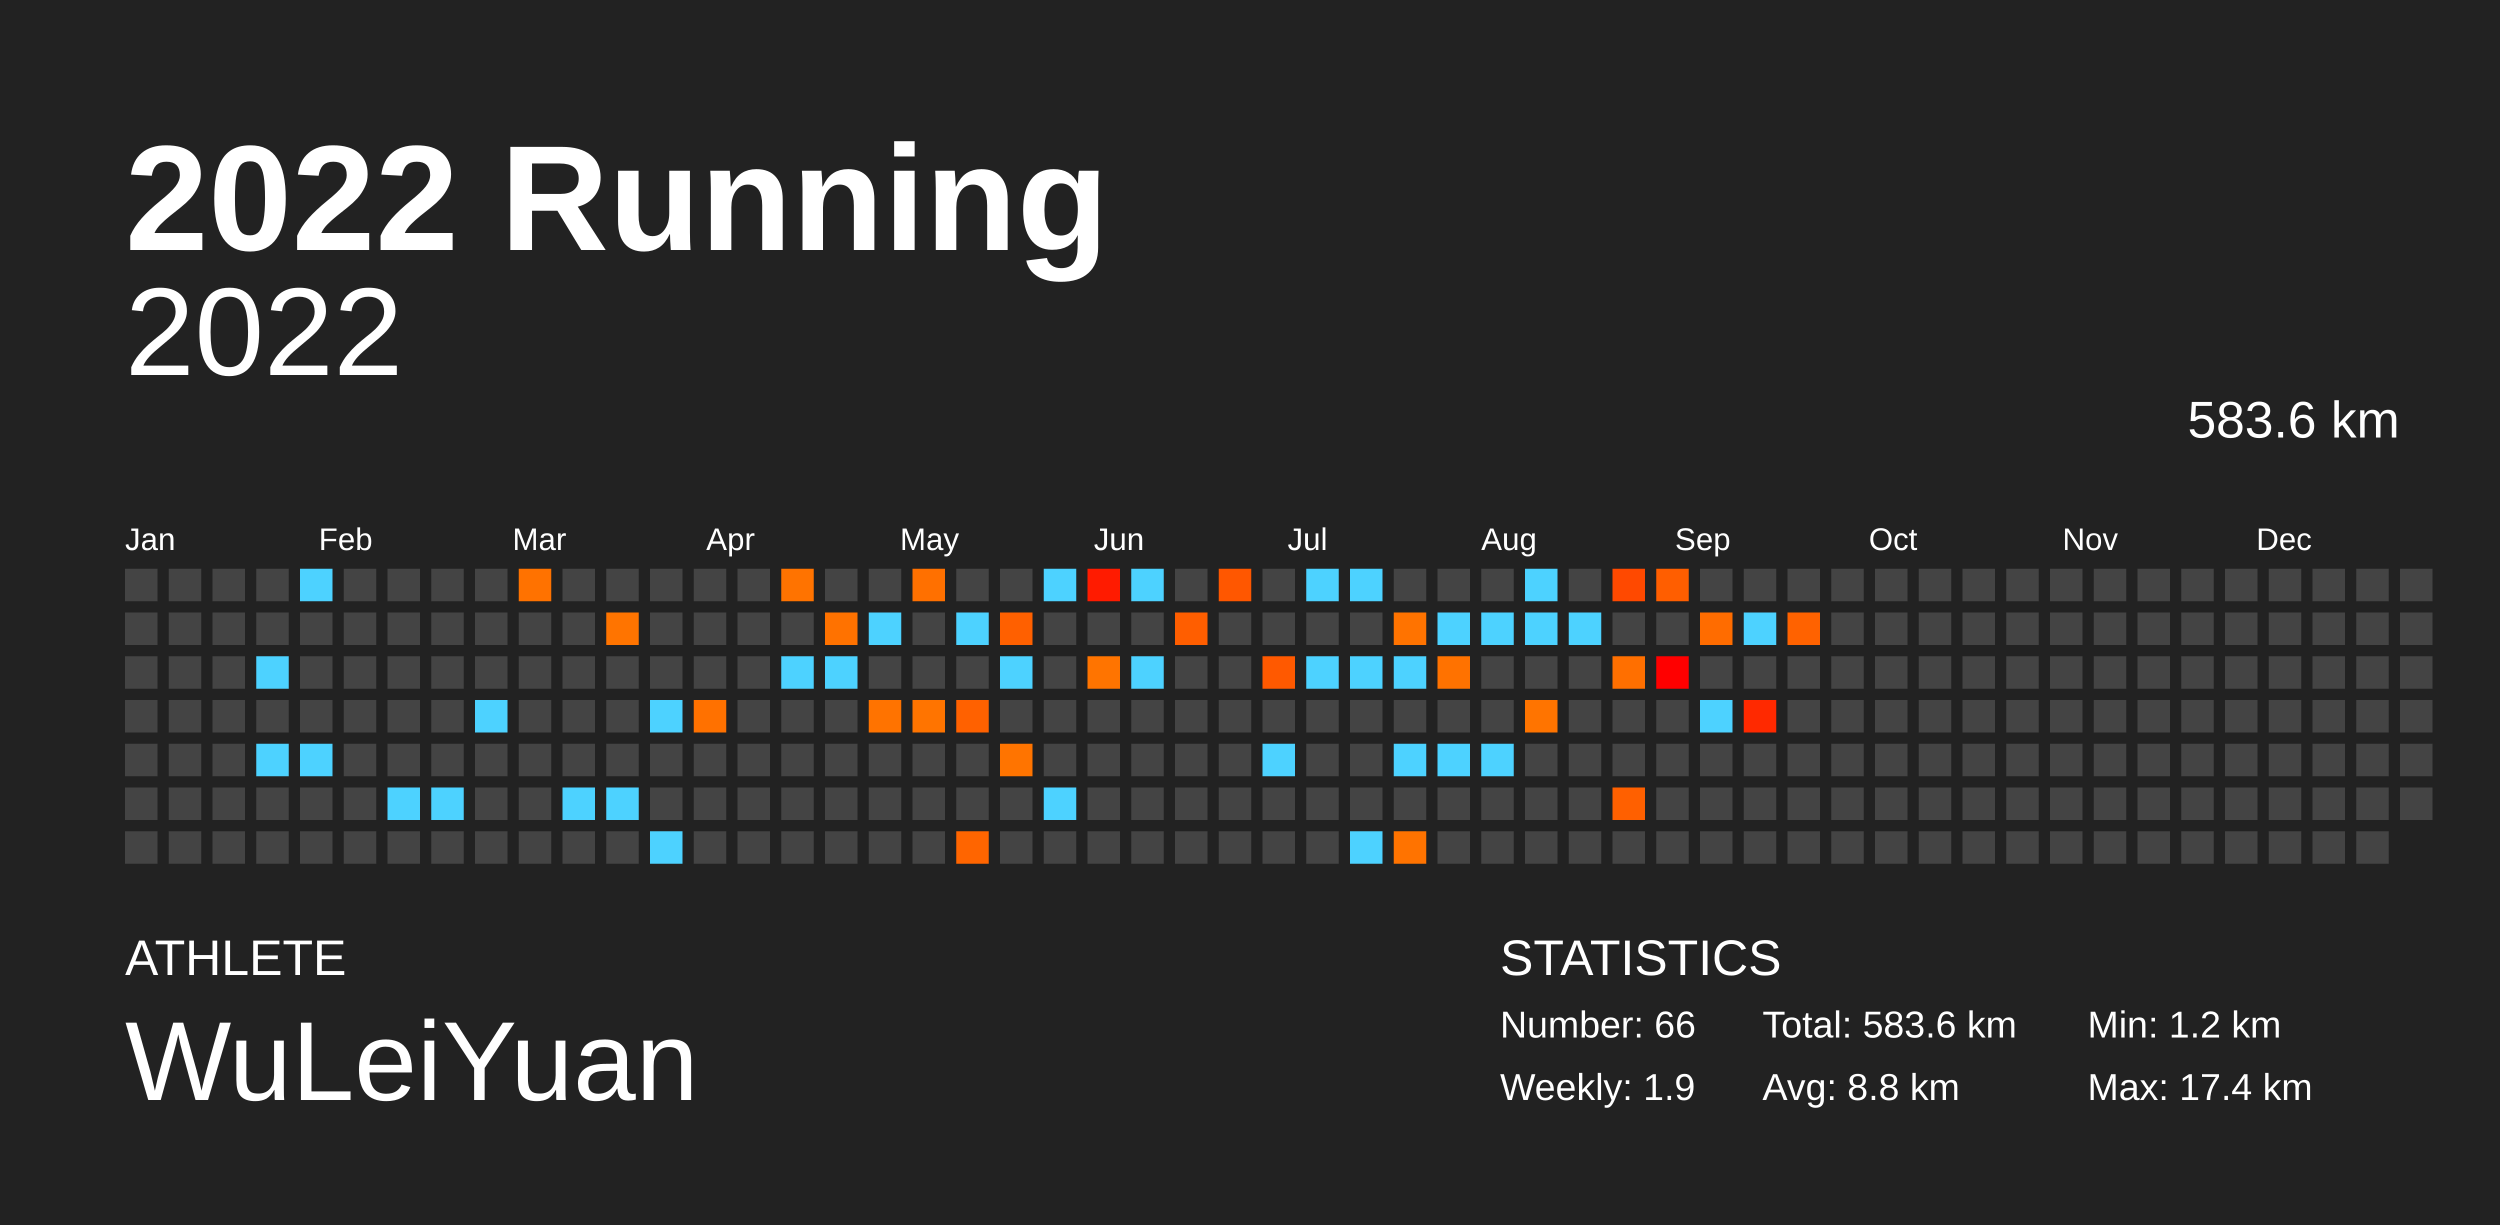
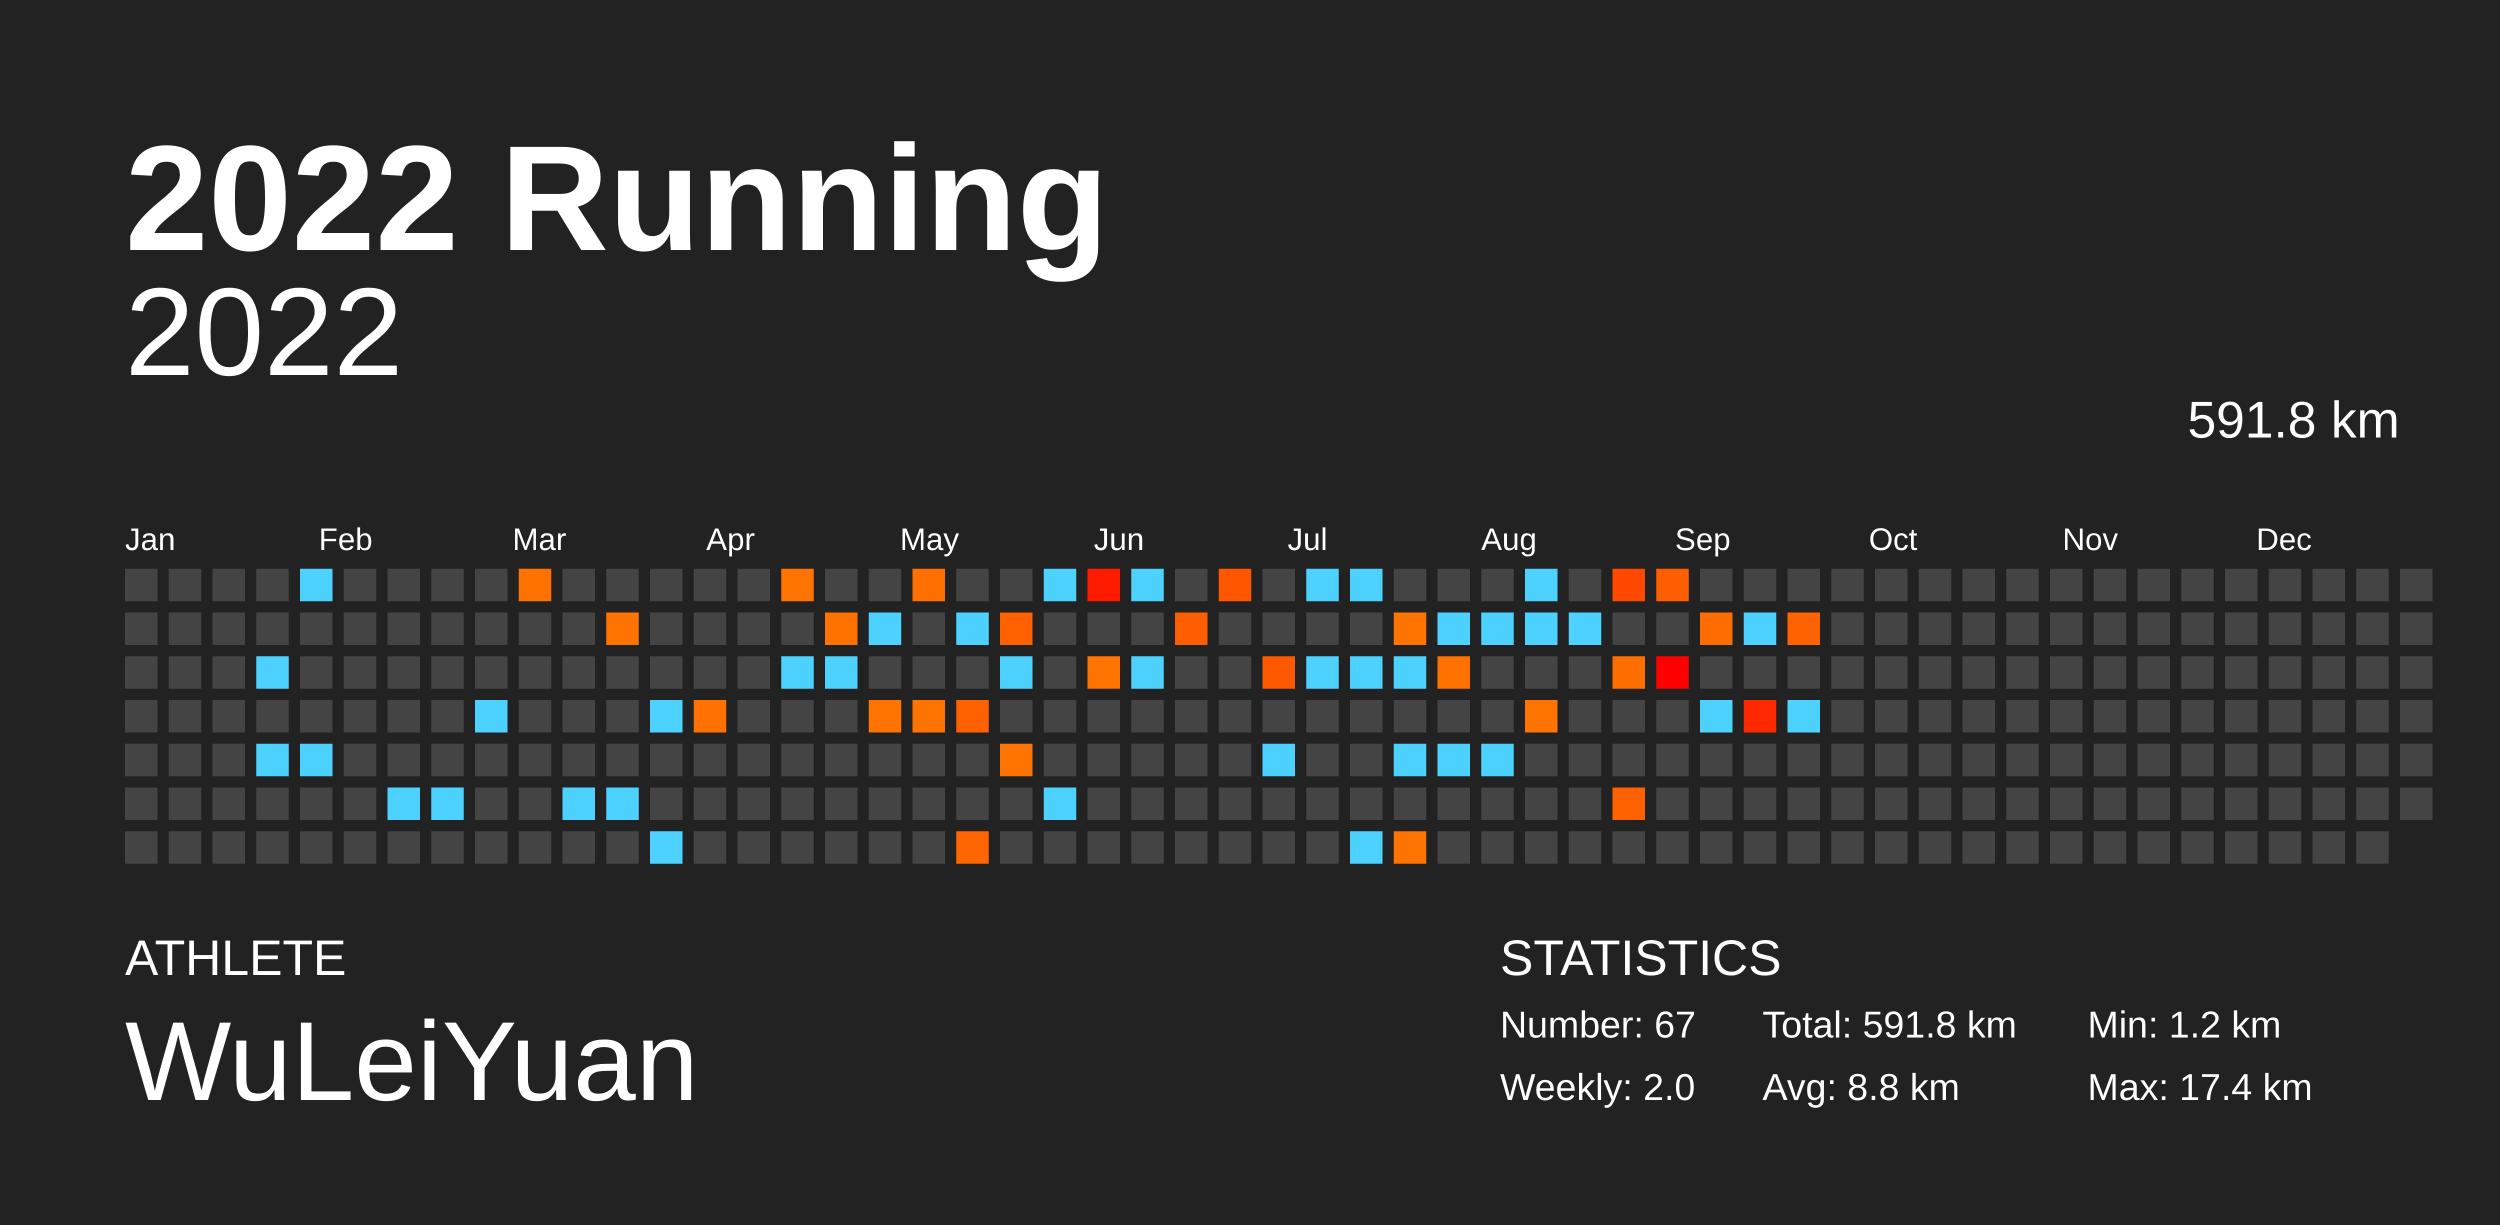
<svg xmlns="http://www.w3.org/2000/svg" baseProfile="full" height="98mm" version="1.1" viewBox="0,0,200,98" width="200mm">
  <defs />
  <rect fill="#222222" height="98" width="200" x="0" y="0" />
  <text fill="#FFFFFF" style="font-size:12px; font-family:Arial; font-weight:bold;" x="10" y="20">2022 Running</text>
  <text fill="#FFFFFF" style="font-size:4px; font-family:Arial" x="10" y="78">ATHLETE</text>
  <text fill="#FFFFFF" style="font-size:9px; font-family:Arial" x="10" y="88">WuLeiYuan</text>
  <text fill="#FFFFFF" style="font-size:4px; font-family:Arial" x="120" y="78">STATISTICS</text>
-   <text fill="#FFFFFF" style="font-size:3px; font-family:Arial" x="120" y="83">Number: 66</text>
-   <text fill="#FFFFFF" style="font-size:3px; font-family:Arial" x="120" y="88">Weekly: 1.9</text>
-   <text fill="#FFFFFF" style="font-size:3px; font-family:Arial" x="141" y="83">Total: 583.6 km</text>
+   <text fill="#FFFFFF" style="font-size:3px; font-family:Arial" x="120" y="83">Number: 67</text>
+   <text fill="#FFFFFF" style="font-size:3px; font-family:Arial" x="120" y="88">Weekly: 2.0</text>
+   <text fill="#FFFFFF" style="font-size:3px; font-family:Arial" x="141" y="83">Total: 591.8 km</text>
  <text fill="#FFFFFF" style="font-size:3px; font-family:Arial" x="141" y="88">Avg: 8.8 km</text>
  <text fill="#FFFFFF" style="font-size:3px; font-family:Arial" x="167" y="83">Min: 1.2 km</text>
  <text fill="#FFFFFF" style="font-size:3px; font-family:Arial" x="167" y="88">Max: 17.4 km</text>
  <text alignment-baseline="hanging" fill="#FFFFFF" style="font-size:10.0px; font-family:Arial;" x="10" y="30">2022</text>
-   <text alignment-baseline="hanging" fill="#FFFFFF" style="font-size:4.125px; font-family:Arial;" x="175" y="35">583.6 km</text>
+   <text alignment-baseline="hanging" fill="#FFFFFF" style="font-size:4.125px; font-family:Arial;" x="175" y="35">591.8 km</text>
  <text fill="#FFFFFF" style="font-size:2.5px; font-family:Arial" x="10.0" y="44">Jan</text>
  <text fill="#FFFFFF" style="font-size:2.5px; font-family:Arial" x="25.5" y="44">Feb</text>
  <text fill="#FFFFFF" style="font-size:2.5px; font-family:Arial" x="41.0" y="44">Mar</text>
  <text fill="#FFFFFF" style="font-size:2.5px; font-family:Arial" x="56.5" y="44">Apr</text>
  <text fill="#FFFFFF" style="font-size:2.5px; font-family:Arial" x="72.0" y="44">May</text>
  <text fill="#FFFFFF" style="font-size:2.5px; font-family:Arial" x="87.5" y="44">Jun</text>
  <text fill="#FFFFFF" style="font-size:2.5px; font-family:Arial" x="103.0" y="44">Jul</text>
  <text fill="#FFFFFF" style="font-size:2.5px; font-family:Arial" x="118.5" y="44">Aug</text>
  <text fill="#FFFFFF" style="font-size:2.5px; font-family:Arial" x="134.0" y="44">Sep</text>
  <text fill="#FFFFFF" style="font-size:2.5px; font-family:Arial" x="149.5" y="44">Oct</text>
  <text fill="#FFFFFF" style="font-size:2.5px; font-family:Arial" x="165.0" y="44">Nov</text>
  <text fill="#FFFFFF" style="font-size:2.5px; font-family:Arial" x="180.5" y="44">Dec</text>
  <rect fill="#444444" height="2.6" width="2.6" x="10.0" y="45.5" />
  <rect fill="#444444" height="2.6" width="2.6" x="10.0" y="49.0" />
  <rect fill="#444444" height="2.6" width="2.6" x="10.0" y="52.5" />
  <rect fill="#444444" height="2.6" width="2.6" x="10.0" y="56.0" />
  <rect fill="#444444" height="2.6" width="2.6" x="10.0" y="59.5" />
  <rect fill="#444444" height="2.6" width="2.6" x="10.0" y="63.0" />
  <rect fill="#444444" height="2.6" width="2.6" x="10.0" y="66.5" />
  <rect fill="#444444" height="2.6" width="2.6" x="13.5" y="45.5" />
  <rect fill="#444444" height="2.6" width="2.6" x="13.5" y="49.0" />
  <rect fill="#444444" height="2.6" width="2.6" x="13.5" y="52.5" />
  <rect fill="#444444" height="2.6" width="2.6" x="13.5" y="56.0" />
  <rect fill="#444444" height="2.6" width="2.6" x="13.5" y="59.5" />
  <rect fill="#444444" height="2.6" width="2.6" x="13.5" y="63.0" />
  <rect fill="#444444" height="2.6" width="2.6" x="13.5" y="66.5" />
  <rect fill="#444444" height="2.6" width="2.6" x="17.0" y="45.5" />
  <rect fill="#444444" height="2.6" width="2.6" x="17.0" y="49.0" />
  <rect fill="#444444" height="2.6" width="2.6" x="17.0" y="52.5" />
  <rect fill="#444444" height="2.6" width="2.6" x="17.0" y="56.0" />
  <rect fill="#444444" height="2.6" width="2.6" x="17.0" y="59.5" />
  <rect fill="#444444" height="2.6" width="2.6" x="17.0" y="63.0" />
  <rect fill="#444444" height="2.6" width="2.6" x="17.0" y="66.5" />
  <rect fill="#444444" height="2.6" width="2.6" x="20.5" y="45.5" />
  <rect fill="#444444" height="2.6" width="2.6" x="20.5" y="49.0" />
  <rect fill="#4dd2ff" height="2.6" width="2.6" x="20.5" y="52.5" />
  <rect fill="#444444" height="2.6" width="2.6" x="20.5" y="56.0" />
  <rect fill="#4dd2ff" height="2.6" width="2.6" x="20.5" y="59.5" />
  <rect fill="#444444" height="2.6" width="2.6" x="20.5" y="63.0" />
  <rect fill="#444444" height="2.6" width="2.6" x="20.5" y="66.5" />
  <rect fill="#4dd2ff" height="2.6" width="2.6" x="24.0" y="45.5" />
  <rect fill="#444444" height="2.6" width="2.6" x="24.0" y="49.0" />
  <rect fill="#444444" height="2.6" width="2.6" x="24.0" y="52.5" />
  <rect fill="#444444" height="2.6" width="2.6" x="24.0" y="56.0" />
  <rect fill="#4dd2ff" height="2.6" width="2.6" x="24.0" y="59.5" />
  <rect fill="#444444" height="2.6" width="2.6" x="24.0" y="63.0" />
  <rect fill="#444444" height="2.6" width="2.6" x="24.0" y="66.5" />
  <rect fill="#444444" height="2.6" width="2.6" x="27.5" y="45.5" />
  <rect fill="#444444" height="2.6" width="2.6" x="27.5" y="49.0" />
  <rect fill="#444444" height="2.6" width="2.6" x="27.5" y="52.5" />
  <rect fill="#444444" height="2.6" width="2.6" x="27.5" y="56.0" />
  <rect fill="#444444" height="2.6" width="2.6" x="27.5" y="59.5" />
  <rect fill="#444444" height="2.6" width="2.6" x="27.5" y="63.0" />
  <rect fill="#444444" height="2.6" width="2.6" x="27.5" y="66.5" />
  <rect fill="#444444" height="2.6" width="2.6" x="31.0" y="45.5" />
  <rect fill="#444444" height="2.6" width="2.6" x="31.0" y="49.0" />
  <rect fill="#444444" height="2.6" width="2.6" x="31.0" y="52.5" />
  <rect fill="#444444" height="2.6" width="2.6" x="31.0" y="56.0" />
  <rect fill="#444444" height="2.6" width="2.6" x="31.0" y="59.5" />
  <rect fill="#4dd2ff" height="2.6" width="2.6" x="31.0" y="63.0" />
  <rect fill="#444444" height="2.6" width="2.6" x="31.0" y="66.5" />
  <rect fill="#444444" height="2.6" width="2.6" x="34.5" y="45.5" />
  <rect fill="#444444" height="2.6" width="2.6" x="34.5" y="49.0" />
  <rect fill="#444444" height="2.6" width="2.6" x="34.5" y="52.5" />
  <rect fill="#444444" height="2.6" width="2.6" x="34.5" y="56.0" />
  <rect fill="#444444" height="2.6" width="2.6" x="34.5" y="59.5" />
  <rect fill="#4dd2ff" height="2.6" width="2.6" x="34.5" y="63.0" />
  <rect fill="#444444" height="2.6" width="2.6" x="34.5" y="66.5" />
  <rect fill="#444444" height="2.6" width="2.6" x="38.0" y="45.5" />
  <rect fill="#444444" height="2.6" width="2.6" x="38.0" y="49.0" />
  <rect fill="#444444" height="2.6" width="2.6" x="38.0" y="52.5" />
  <rect fill="#4dd2ff" height="2.6" width="2.6" x="38.0" y="56.0" />
  <rect fill="#444444" height="2.6" width="2.6" x="38.0" y="59.5" />
  <rect fill="#444444" height="2.6" width="2.6" x="38.0" y="63.0" />
  <rect fill="#444444" height="2.6" width="2.6" x="38.0" y="66.5" />
  <rect fill="#ff7200" height="2.6" width="2.6" x="41.5" y="45.5" />
  <rect fill="#444444" height="2.6" width="2.6" x="41.5" y="49.0" />
  <rect fill="#444444" height="2.6" width="2.6" x="41.5" y="52.5" />
  <rect fill="#444444" height="2.6" width="2.6" x="41.5" y="56.0" />
  <rect fill="#444444" height="2.6" width="2.6" x="41.5" y="59.5" />
  <rect fill="#444444" height="2.6" width="2.6" x="41.5" y="63.0" />
  <rect fill="#444444" height="2.6" width="2.6" x="41.5" y="66.5" />
  <rect fill="#444444" height="2.6" width="2.6" x="45.0" y="45.5" />
  <rect fill="#444444" height="2.6" width="2.6" x="45.0" y="49.0" />
  <rect fill="#444444" height="2.6" width="2.6" x="45.0" y="52.5" />
  <rect fill="#444444" height="2.6" width="2.6" x="45.0" y="56.0" />
  <rect fill="#444444" height="2.6" width="2.6" x="45.0" y="59.5" />
  <rect fill="#4dd2ff" height="2.6" width="2.6" x="45.0" y="63.0" />
  <rect fill="#444444" height="2.6" width="2.6" x="45.0" y="66.5" />
  <rect fill="#444444" height="2.6" width="2.6" x="48.5" y="45.5" />
  <rect fill="#ff7400" height="2.6" width="2.6" x="48.5" y="49.0" />
  <rect fill="#444444" height="2.6" width="2.6" x="48.5" y="52.5" />
  <rect fill="#444444" height="2.6" width="2.6" x="48.5" y="56.0" />
  <rect fill="#444444" height="2.6" width="2.6" x="48.5" y="59.5" />
  <rect fill="#4dd2ff" height="2.6" width="2.6" x="48.5" y="63.0" />
  <rect fill="#444444" height="2.6" width="2.6" x="48.5" y="66.5" />
  <rect fill="#444444" height="2.6" width="2.6" x="52.0" y="45.5" />
  <rect fill="#444444" height="2.6" width="2.6" x="52.0" y="49.0" />
  <rect fill="#444444" height="2.6" width="2.6" x="52.0" y="52.5" />
  <rect fill="#4dd2ff" height="2.6" width="2.6" x="52.0" y="56.0" />
  <rect fill="#444444" height="2.6" width="2.6" x="52.0" y="59.5" />
  <rect fill="#444444" height="2.6" width="2.6" x="52.0" y="63.0" />
  <rect fill="#4dd2ff" height="2.6" width="2.6" x="52.0" y="66.5" />
  <rect fill="#444444" height="2.6" width="2.6" x="55.5" y="45.5" />
  <rect fill="#444444" height="2.6" width="2.6" x="55.5" y="49.0" />
  <rect fill="#444444" height="2.6" width="2.6" x="55.5" y="52.5" />
  <rect fill="#ff7100" height="2.6" width="2.6" x="55.5" y="56.0" />
  <rect fill="#444444" height="2.6" width="2.6" x="55.5" y="59.5" />
  <rect fill="#444444" height="2.6" width="2.6" x="55.5" y="63.0" />
  <rect fill="#444444" height="2.6" width="2.6" x="55.5" y="66.5" />
  <rect fill="#444444" height="2.6" width="2.6" x="59.0" y="45.5" />
  <rect fill="#444444" height="2.6" width="2.6" x="59.0" y="49.0" />
  <rect fill="#444444" height="2.6" width="2.6" x="59.0" y="52.5" />
  <rect fill="#444444" height="2.6" width="2.6" x="59.0" y="56.0" />
  <rect fill="#444444" height="2.6" width="2.6" x="59.0" y="59.5" />
  <rect fill="#444444" height="2.6" width="2.6" x="59.0" y="63.0" />
  <rect fill="#444444" height="2.6" width="2.6" x="59.0" y="66.5" />
  <rect fill="#ff7300" height="2.6" width="2.6" x="62.5" y="45.5" />
  <rect fill="#444444" height="2.6" width="2.6" x="62.5" y="49.0" />
  <rect fill="#4dd2ff" height="2.6" width="2.6" x="62.5" y="52.5" />
  <rect fill="#444444" height="2.6" width="2.6" x="62.5" y="56.0" />
  <rect fill="#444444" height="2.6" width="2.6" x="62.5" y="59.5" />
  <rect fill="#444444" height="2.6" width="2.6" x="62.5" y="63.0" />
  <rect fill="#444444" height="2.6" width="2.6" x="62.5" y="66.5" />
  <rect fill="#444444" height="2.6" width="2.6" x="66.0" y="45.5" />
  <rect fill="#ff7200" height="2.6" width="2.6" x="66.0" y="49.0" />
  <rect fill="#4dd2ff" height="2.6" width="2.6" x="66.0" y="52.5" />
  <rect fill="#444444" height="2.6" width="2.6" x="66.0" y="56.0" />
  <rect fill="#444444" height="2.6" width="2.6" x="66.0" y="59.5" />
  <rect fill="#444444" height="2.6" width="2.6" x="66.0" y="63.0" />
  <rect fill="#444444" height="2.6" width="2.6" x="66.0" y="66.5" />
  <rect fill="#444444" height="2.6" width="2.6" x="69.5" y="45.5" />
  <rect fill="#4dd2ff" height="2.6" width="2.6" x="69.5" y="49.0" />
  <rect fill="#444444" height="2.6" width="2.6" x="69.5" y="52.5" />
  <rect fill="#ff7300" height="2.6" width="2.6" x="69.5" y="56.0" />
  <rect fill="#444444" height="2.6" width="2.6" x="69.5" y="59.5" />
  <rect fill="#444444" height="2.6" width="2.6" x="69.5" y="63.0" />
  <rect fill="#444444" height="2.6" width="2.6" x="69.5" y="66.5" />
  <rect fill="#ff7000" height="2.6" width="2.6" x="73.0" y="45.5" />
  <rect fill="#444444" height="2.6" width="2.6" x="73.0" y="49.0" />
  <rect fill="#444444" height="2.6" width="2.6" x="73.0" y="52.5" />
  <rect fill="#ff7400" height="2.6" width="2.6" x="73.0" y="56.0" />
  <rect fill="#444444" height="2.6" width="2.6" x="73.0" y="59.5" />
  <rect fill="#444444" height="2.6" width="2.6" x="73.0" y="63.0" />
  <rect fill="#444444" height="2.6" width="2.6" x="73.0" y="66.5" />
  <rect fill="#444444" height="2.6" width="2.6" x="76.5" y="45.5" />
  <rect fill="#4dd2ff" height="2.6" width="2.6" x="76.5" y="49.0" />
  <rect fill="#444444" height="2.6" width="2.6" x="76.5" y="52.5" />
  <rect fill="#ff6100" height="2.6" width="2.6" x="76.5" y="56.0" />
  <rect fill="#444444" height="2.6" width="2.6" x="76.5" y="59.5" />
  <rect fill="#444444" height="2.6" width="2.6" x="76.5" y="63.0" />
  <rect fill="#ff6500" height="2.6" width="2.6" x="76.5" y="66.5" />
  <rect fill="#444444" height="2.6" width="2.6" x="80.0" y="45.5" />
  <rect fill="#ff6000" height="2.6" width="2.6" x="80.0" y="49.0" />
  <rect fill="#4dd2ff" height="2.6" width="2.6" x="80.0" y="52.5" />
  <rect fill="#444444" height="2.6" width="2.6" x="80.0" y="56.0" />
  <rect fill="#ff7400" height="2.6" width="2.6" x="80.0" y="59.5" />
  <rect fill="#444444" height="2.6" width="2.6" x="80.0" y="63.0" />
  <rect fill="#444444" height="2.6" width="2.6" x="80.0" y="66.5" />
  <rect fill="#4dd2ff" height="2.6" width="2.6" x="83.5" y="45.5" />
  <rect fill="#444444" height="2.6" width="2.6" x="83.5" y="49.0" />
  <rect fill="#444444" height="2.6" width="2.6" x="83.5" y="52.5" />
  <rect fill="#444444" height="2.6" width="2.6" x="83.5" y="56.0" />
  <rect fill="#444444" height="2.6" width="2.6" x="83.5" y="59.5" />
  <rect fill="#4dd2ff" height="2.6" width="2.6" x="83.5" y="63.0" />
  <rect fill="#444444" height="2.6" width="2.6" x="83.5" y="66.5" />
  <rect fill="#ff1b00" height="2.6" width="2.6" x="87.0" y="45.5" />
  <rect fill="#444444" height="2.6" width="2.6" x="87.0" y="49.0" />
  <rect fill="#ff7400" height="2.6" width="2.6" x="87.0" y="52.5" />
  <rect fill="#444444" height="2.6" width="2.6" x="87.0" y="56.0" />
  <rect fill="#444444" height="2.6" width="2.6" x="87.0" y="59.5" />
  <rect fill="#444444" height="2.6" width="2.6" x="87.0" y="63.0" />
  <rect fill="#444444" height="2.6" width="2.6" x="87.0" y="66.5" />
  <rect fill="#4dd2ff" height="2.6" width="2.6" x="90.5" y="45.5" />
  <rect fill="#444444" height="2.6" width="2.6" x="90.5" y="49.0" />
  <rect fill="#4dd2ff" height="2.6" width="2.6" x="90.5" y="52.5" />
  <rect fill="#444444" height="2.6" width="2.6" x="90.5" y="56.0" />
  <rect fill="#444444" height="2.6" width="2.6" x="90.5" y="59.5" />
  <rect fill="#444444" height="2.6" width="2.6" x="90.5" y="63.0" />
  <rect fill="#444444" height="2.6" width="2.6" x="90.5" y="66.5" />
  <rect fill="#444444" height="2.6" width="2.6" x="94.0" y="45.5" />
  <rect fill="#ff5e00" height="2.6" width="2.6" x="94.0" y="49.0" />
  <rect fill="#444444" height="2.6" width="2.6" x="94.0" y="52.5" />
  <rect fill="#444444" height="2.6" width="2.6" x="94.0" y="56.0" />
  <rect fill="#444444" height="2.6" width="2.6" x="94.0" y="59.5" />
  <rect fill="#444444" height="2.6" width="2.6" x="94.0" y="63.0" />
  <rect fill="#444444" height="2.6" width="2.6" x="94.0" y="66.5" />
  <rect fill="#ff5700" height="2.6" width="2.6" x="97.5" y="45.5" />
  <rect fill="#444444" height="2.6" width="2.6" x="97.5" y="49.0" />
  <rect fill="#444444" height="2.6" width="2.6" x="97.5" y="52.5" />
  <rect fill="#444444" height="2.6" width="2.6" x="97.5" y="56.0" />
  <rect fill="#444444" height="2.6" width="2.6" x="97.5" y="59.5" />
  <rect fill="#444444" height="2.6" width="2.6" x="97.5" y="63.0" />
  <rect fill="#444444" height="2.6" width="2.6" x="97.5" y="66.5" />
  <rect fill="#444444" height="2.6" width="2.6" x="101.0" y="45.5" />
  <rect fill="#444444" height="2.6" width="2.6" x="101.0" y="49.0" />
  <rect fill="#ff5900" height="2.6" width="2.6" x="101.0" y="52.5" />
  <rect fill="#444444" height="2.6" width="2.6" x="101.0" y="56.0" />
  <rect fill="#4dd2ff" height="2.6" width="2.6" x="101.0" y="59.5" />
  <rect fill="#444444" height="2.6" width="2.6" x="101.0" y="63.0" />
  <rect fill="#444444" height="2.6" width="2.6" x="101.0" y="66.5" />
  <rect fill="#4dd2ff" height="2.6" width="2.6" x="104.5" y="45.5" />
  <rect fill="#444444" height="2.6" width="2.6" x="104.5" y="49.0" />
  <rect fill="#4dd2ff" height="2.6" width="2.6" x="104.5" y="52.5" />
  <rect fill="#444444" height="2.6" width="2.6" x="104.5" y="56.0" />
  <rect fill="#444444" height="2.6" width="2.6" x="104.5" y="59.5" />
  <rect fill="#444444" height="2.6" width="2.6" x="104.5" y="63.0" />
  <rect fill="#444444" height="2.6" width="2.6" x="104.5" y="66.5" />
  <rect fill="#4dd2ff" height="2.6" width="2.6" x="108.0" y="45.5" />
  <rect fill="#444444" height="2.6" width="2.6" x="108.0" y="49.0" />
  <rect fill="#4dd2ff" height="2.6" width="2.6" x="108.0" y="52.5" />
  <rect fill="#444444" height="2.6" width="2.6" x="108.0" y="56.0" />
  <rect fill="#444444" height="2.6" width="2.6" x="108.0" y="59.5" />
  <rect fill="#444444" height="2.6" width="2.6" x="108.0" y="63.0" />
  <rect fill="#4dd2ff" height="2.6" width="2.6" x="108.0" y="66.5" />
  <rect fill="#444444" height="2.6" width="2.6" x="111.5" y="45.5" />
  <rect fill="#ff7300" height="2.6" width="2.6" x="111.5" y="49.0" />
  <rect fill="#4dd2ff" height="2.6" width="2.6" x="111.5" y="52.5" />
  <rect fill="#444444" height="2.6" width="2.6" x="111.5" y="56.0" />
  <rect fill="#4dd2ff" height="2.6" width="2.6" x="111.5" y="59.5" />
  <rect fill="#444444" height="2.6" width="2.6" x="111.5" y="63.0" />
  <rect fill="#ff7300" height="2.6" width="2.6" x="111.5" y="66.5" />
  <rect fill="#444444" height="2.6" width="2.6" x="115.0" y="45.5" />
  <rect fill="#4dd2ff" height="2.6" width="2.6" x="115.0" y="49.0" />
  <rect fill="#ff7200" height="2.6" width="2.6" x="115.0" y="52.5" />
  <rect fill="#444444" height="2.6" width="2.6" x="115.0" y="56.0" />
  <rect fill="#4dd2ff" height="2.6" width="2.6" x="115.0" y="59.5" />
  <rect fill="#444444" height="2.6" width="2.6" x="115.0" y="63.0" />
  <rect fill="#444444" height="2.6" width="2.6" x="115.0" y="66.5" />
  <rect fill="#444444" height="2.6" width="2.6" x="118.5" y="45.5" />
  <rect fill="#4dd2ff" height="2.6" width="2.6" x="118.5" y="49.0" />
  <rect fill="#444444" height="2.6" width="2.6" x="118.5" y="52.5" />
  <rect fill="#444444" height="2.6" width="2.6" x="118.5" y="56.0" />
  <rect fill="#4dd2ff" height="2.6" width="2.6" x="118.5" y="59.5" />
  <rect fill="#444444" height="2.6" width="2.6" x="118.5" y="63.0" />
  <rect fill="#444444" height="2.6" width="2.6" x="118.5" y="66.5" />
  <rect fill="#4dd2ff" height="2.6" width="2.6" x="122.0" y="45.5" />
  <rect fill="#4dd2ff" height="2.6" width="2.6" x="122.0" y="49.0" />
  <rect fill="#444444" height="2.6" width="2.6" x="122.0" y="52.5" />
  <rect fill="#ff7400" height="2.6" width="2.6" x="122.0" y="56.0" />
  <rect fill="#444444" height="2.6" width="2.6" x="122.0" y="59.5" />
  <rect fill="#444444" height="2.6" width="2.6" x="122.0" y="63.0" />
  <rect fill="#444444" height="2.6" width="2.6" x="122.0" y="66.5" />
  <rect fill="#444444" height="2.6" width="2.6" x="125.5" y="45.5" />
  <rect fill="#4dd2ff" height="2.6" width="2.6" x="125.5" y="49.0" />
  <rect fill="#444444" height="2.6" width="2.6" x="125.5" y="52.5" />
  <rect fill="#444444" height="2.6" width="2.6" x="125.5" y="56.0" />
  <rect fill="#444444" height="2.6" width="2.6" x="125.5" y="59.5" />
  <rect fill="#444444" height="2.6" width="2.6" x="125.5" y="63.0" />
  <rect fill="#444444" height="2.6" width="2.6" x="125.5" y="66.5" />
  <rect fill="#ff4900" height="2.6" width="2.6" x="129.0" y="45.5" />
  <rect fill="#444444" height="2.6" width="2.6" x="129.0" y="49.0" />
  <rect fill="#ff6f00" height="2.6" width="2.6" x="129.0" y="52.5" />
  <rect fill="#444444" height="2.6" width="2.6" x="129.0" y="56.0" />
  <rect fill="#444444" height="2.6" width="2.6" x="129.0" y="59.5" />
  <rect fill="#ff6000" height="2.6" width="2.6" x="129.0" y="63.0" />
  <rect fill="#444444" height="2.6" width="2.6" x="129.0" y="66.5" />
  <rect fill="#ff5e00" height="2.6" width="2.6" x="132.5" y="45.5" />
  <rect fill="#444444" height="2.6" width="2.6" x="132.5" y="49.0" />
  <rect fill="#ff0000" height="2.6" width="2.6" x="132.5" y="52.5" />
  <rect fill="#444444" height="2.6" width="2.6" x="132.5" y="56.0" />
  <rect fill="#444444" height="2.6" width="2.6" x="132.5" y="59.5" />
  <rect fill="#444444" height="2.6" width="2.6" x="132.5" y="63.0" />
  <rect fill="#444444" height="2.6" width="2.6" x="132.5" y="66.5" />
  <rect fill="#444444" height="2.6" width="2.6" x="136.0" y="45.5" />
  <rect fill="#ff6c00" height="2.6" width="2.6" x="136.0" y="49.0" />
  <rect fill="#444444" height="2.6" width="2.6" x="136.0" y="52.5" />
  <rect fill="#4dd2ff" height="2.6" width="2.6" x="136.0" y="56.0" />
  <rect fill="#444444" height="2.6" width="2.6" x="136.0" y="59.5" />
  <rect fill="#444444" height="2.6" width="2.6" x="136.0" y="63.0" />
  <rect fill="#444444" height="2.6" width="2.6" x="136.0" y="66.5" />
  <rect fill="#444444" height="2.6" width="2.6" x="139.5" y="45.5" />
  <rect fill="#4dd2ff" height="2.6" width="2.6" x="139.5" y="49.0" />
  <rect fill="#444444" height="2.6" width="2.6" x="139.5" y="52.5" />
  <rect fill="#ff2900" height="2.6" width="2.6" x="139.5" y="56.0" />
  <rect fill="#444444" height="2.6" width="2.6" x="139.5" y="59.5" />
  <rect fill="#444444" height="2.6" width="2.6" x="139.5" y="63.0" />
  <rect fill="#444444" height="2.6" width="2.6" x="139.5" y="66.5" />
  <rect fill="#444444" height="2.6" width="2.6" x="143.0" y="45.5" />
  <rect fill="#ff6200" height="2.6" width="2.6" x="143.0" y="49.0" />
  <rect fill="#444444" height="2.6" width="2.6" x="143.0" y="52.5" />
-   <rect fill="#444444" height="2.6" width="2.6" x="143.0" y="56.0" />
+   <rect fill="#4dd2ff" height="2.6" width="2.6" x="143.0" y="56.0" />
  <rect fill="#444444" height="2.6" width="2.6" x="143.0" y="59.5" />
  <rect fill="#444444" height="2.6" width="2.6" x="143.0" y="63.0" />
  <rect fill="#444444" height="2.6" width="2.6" x="143.0" y="66.5" />
  <rect fill="#444444" height="2.6" width="2.6" x="146.5" y="45.5" />
  <rect fill="#444444" height="2.6" width="2.6" x="146.5" y="49.0" />
  <rect fill="#444444" height="2.6" width="2.6" x="146.5" y="52.5" />
  <rect fill="#444444" height="2.6" width="2.6" x="146.5" y="56.0" />
  <rect fill="#444444" height="2.6" width="2.6" x="146.5" y="59.5" />
  <rect fill="#444444" height="2.6" width="2.6" x="146.5" y="63.0" />
  <rect fill="#444444" height="2.6" width="2.6" x="146.5" y="66.5" />
  <rect fill="#444444" height="2.6" width="2.6" x="150.0" y="45.5" />
  <rect fill="#444444" height="2.6" width="2.6" x="150.0" y="49.0" />
  <rect fill="#444444" height="2.6" width="2.6" x="150.0" y="52.5" />
  <rect fill="#444444" height="2.6" width="2.6" x="150.0" y="56.0" />
  <rect fill="#444444" height="2.6" width="2.6" x="150.0" y="59.5" />
  <rect fill="#444444" height="2.6" width="2.6" x="150.0" y="63.0" />
  <rect fill="#444444" height="2.6" width="2.6" x="150.0" y="66.5" />
  <rect fill="#444444" height="2.6" width="2.6" x="153.5" y="45.5" />
  <rect fill="#444444" height="2.6" width="2.6" x="153.5" y="49.0" />
  <rect fill="#444444" height="2.6" width="2.6" x="153.5" y="52.5" />
  <rect fill="#444444" height="2.6" width="2.6" x="153.5" y="56.0" />
  <rect fill="#444444" height="2.6" width="2.6" x="153.5" y="59.5" />
  <rect fill="#444444" height="2.6" width="2.6" x="153.5" y="63.0" />
  <rect fill="#444444" height="2.6" width="2.6" x="153.5" y="66.5" />
  <rect fill="#444444" height="2.6" width="2.6" x="157.0" y="45.5" />
  <rect fill="#444444" height="2.6" width="2.6" x="157.0" y="49.0" />
  <rect fill="#444444" height="2.6" width="2.6" x="157.0" y="52.5" />
  <rect fill="#444444" height="2.6" width="2.6" x="157.0" y="56.0" />
  <rect fill="#444444" height="2.6" width="2.6" x="157.0" y="59.5" />
  <rect fill="#444444" height="2.6" width="2.6" x="157.0" y="63.0" />
  <rect fill="#444444" height="2.6" width="2.6" x="157.0" y="66.5" />
  <rect fill="#444444" height="2.6" width="2.6" x="160.5" y="45.5" />
  <rect fill="#444444" height="2.6" width="2.6" x="160.5" y="49.0" />
  <rect fill="#444444" height="2.6" width="2.6" x="160.5" y="52.5" />
  <rect fill="#444444" height="2.6" width="2.6" x="160.5" y="56.0" />
  <rect fill="#444444" height="2.6" width="2.6" x="160.5" y="59.5" />
  <rect fill="#444444" height="2.6" width="2.6" x="160.5" y="63.0" />
  <rect fill="#444444" height="2.6" width="2.6" x="160.5" y="66.5" />
  <rect fill="#444444" height="2.6" width="2.6" x="164.0" y="45.5" />
  <rect fill="#444444" height="2.6" width="2.6" x="164.0" y="49.0" />
  <rect fill="#444444" height="2.6" width="2.6" x="164.0" y="52.5" />
  <rect fill="#444444" height="2.6" width="2.6" x="164.0" y="56.0" />
  <rect fill="#444444" height="2.6" width="2.6" x="164.0" y="59.5" />
  <rect fill="#444444" height="2.6" width="2.6" x="164.0" y="63.0" />
  <rect fill="#444444" height="2.6" width="2.6" x="164.0" y="66.5" />
  <rect fill="#444444" height="2.6" width="2.6" x="167.5" y="45.5" />
  <rect fill="#444444" height="2.6" width="2.6" x="167.5" y="49.0" />
  <rect fill="#444444" height="2.6" width="2.6" x="167.5" y="52.5" />
  <rect fill="#444444" height="2.6" width="2.6" x="167.5" y="56.0" />
  <rect fill="#444444" height="2.6" width="2.6" x="167.5" y="59.5" />
  <rect fill="#444444" height="2.6" width="2.6" x="167.5" y="63.0" />
  <rect fill="#444444" height="2.6" width="2.6" x="167.5" y="66.5" />
  <rect fill="#444444" height="2.6" width="2.6" x="171.0" y="45.5" />
  <rect fill="#444444" height="2.6" width="2.6" x="171.0" y="49.0" />
  <rect fill="#444444" height="2.6" width="2.6" x="171.0" y="52.5" />
  <rect fill="#444444" height="2.6" width="2.6" x="171.0" y="56.0" />
  <rect fill="#444444" height="2.6" width="2.6" x="171.0" y="59.5" />
  <rect fill="#444444" height="2.6" width="2.6" x="171.0" y="63.0" />
  <rect fill="#444444" height="2.6" width="2.6" x="171.0" y="66.5" />
  <rect fill="#444444" height="2.6" width="2.6" x="174.5" y="45.5" />
  <rect fill="#444444" height="2.6" width="2.6" x="174.5" y="49.0" />
  <rect fill="#444444" height="2.6" width="2.6" x="174.5" y="52.5" />
  <rect fill="#444444" height="2.6" width="2.6" x="174.5" y="56.0" />
  <rect fill="#444444" height="2.6" width="2.6" x="174.5" y="59.5" />
  <rect fill="#444444" height="2.6" width="2.6" x="174.5" y="63.0" />
  <rect fill="#444444" height="2.6" width="2.6" x="174.5" y="66.5" />
  <rect fill="#444444" height="2.6" width="2.6" x="178.0" y="45.5" />
  <rect fill="#444444" height="2.6" width="2.6" x="178.0" y="49.0" />
  <rect fill="#444444" height="2.6" width="2.6" x="178.0" y="52.5" />
  <rect fill="#444444" height="2.6" width="2.6" x="178.0" y="56.0" />
  <rect fill="#444444" height="2.6" width="2.6" x="178.0" y="59.5" />
  <rect fill="#444444" height="2.6" width="2.6" x="178.0" y="63.0" />
  <rect fill="#444444" height="2.6" width="2.6" x="178.0" y="66.5" />
  <rect fill="#444444" height="2.6" width="2.6" x="181.5" y="45.5" />
  <rect fill="#444444" height="2.6" width="2.6" x="181.5" y="49.0" />
  <rect fill="#444444" height="2.6" width="2.6" x="181.5" y="52.5" />
  <rect fill="#444444" height="2.6" width="2.6" x="181.5" y="56.0" />
  <rect fill="#444444" height="2.6" width="2.6" x="181.5" y="59.5" />
  <rect fill="#444444" height="2.6" width="2.6" x="181.5" y="63.0" />
  <rect fill="#444444" height="2.6" width="2.6" x="181.5" y="66.5" />
  <rect fill="#444444" height="2.6" width="2.6" x="185.0" y="45.5" />
  <rect fill="#444444" height="2.6" width="2.6" x="185.0" y="49.0" />
  <rect fill="#444444" height="2.6" width="2.6" x="185.0" y="52.5" />
  <rect fill="#444444" height="2.6" width="2.6" x="185.0" y="56.0" />
  <rect fill="#444444" height="2.6" width="2.6" x="185.0" y="59.5" />
  <rect fill="#444444" height="2.6" width="2.6" x="185.0" y="63.0" />
  <rect fill="#444444" height="2.6" width="2.6" x="185.0" y="66.5" />
  <rect fill="#444444" height="2.6" width="2.6" x="188.5" y="45.5" />
  <rect fill="#444444" height="2.6" width="2.6" x="188.5" y="49.0" />
  <rect fill="#444444" height="2.6" width="2.6" x="188.5" y="52.5" />
  <rect fill="#444444" height="2.6" width="2.6" x="188.5" y="56.0" />
  <rect fill="#444444" height="2.6" width="2.6" x="188.5" y="59.5" />
  <rect fill="#444444" height="2.6" width="2.6" x="188.5" y="63.0" />
  <rect fill="#444444" height="2.6" width="2.6" x="188.5" y="66.5" />
  <rect fill="#444444" height="2.6" width="2.6" x="192.0" y="45.5" />
  <rect fill="#444444" height="2.6" width="2.6" x="192.0" y="49.0" />
  <rect fill="#444444" height="2.6" width="2.6" x="192.0" y="52.5" />
  <rect fill="#444444" height="2.6" width="2.6" x="192.0" y="56.0" />
  <rect fill="#444444" height="2.6" width="2.6" x="192.0" y="59.5" />
  <rect fill="#444444" height="2.6" width="2.6" x="192.0" y="63.0" />
</svg>
